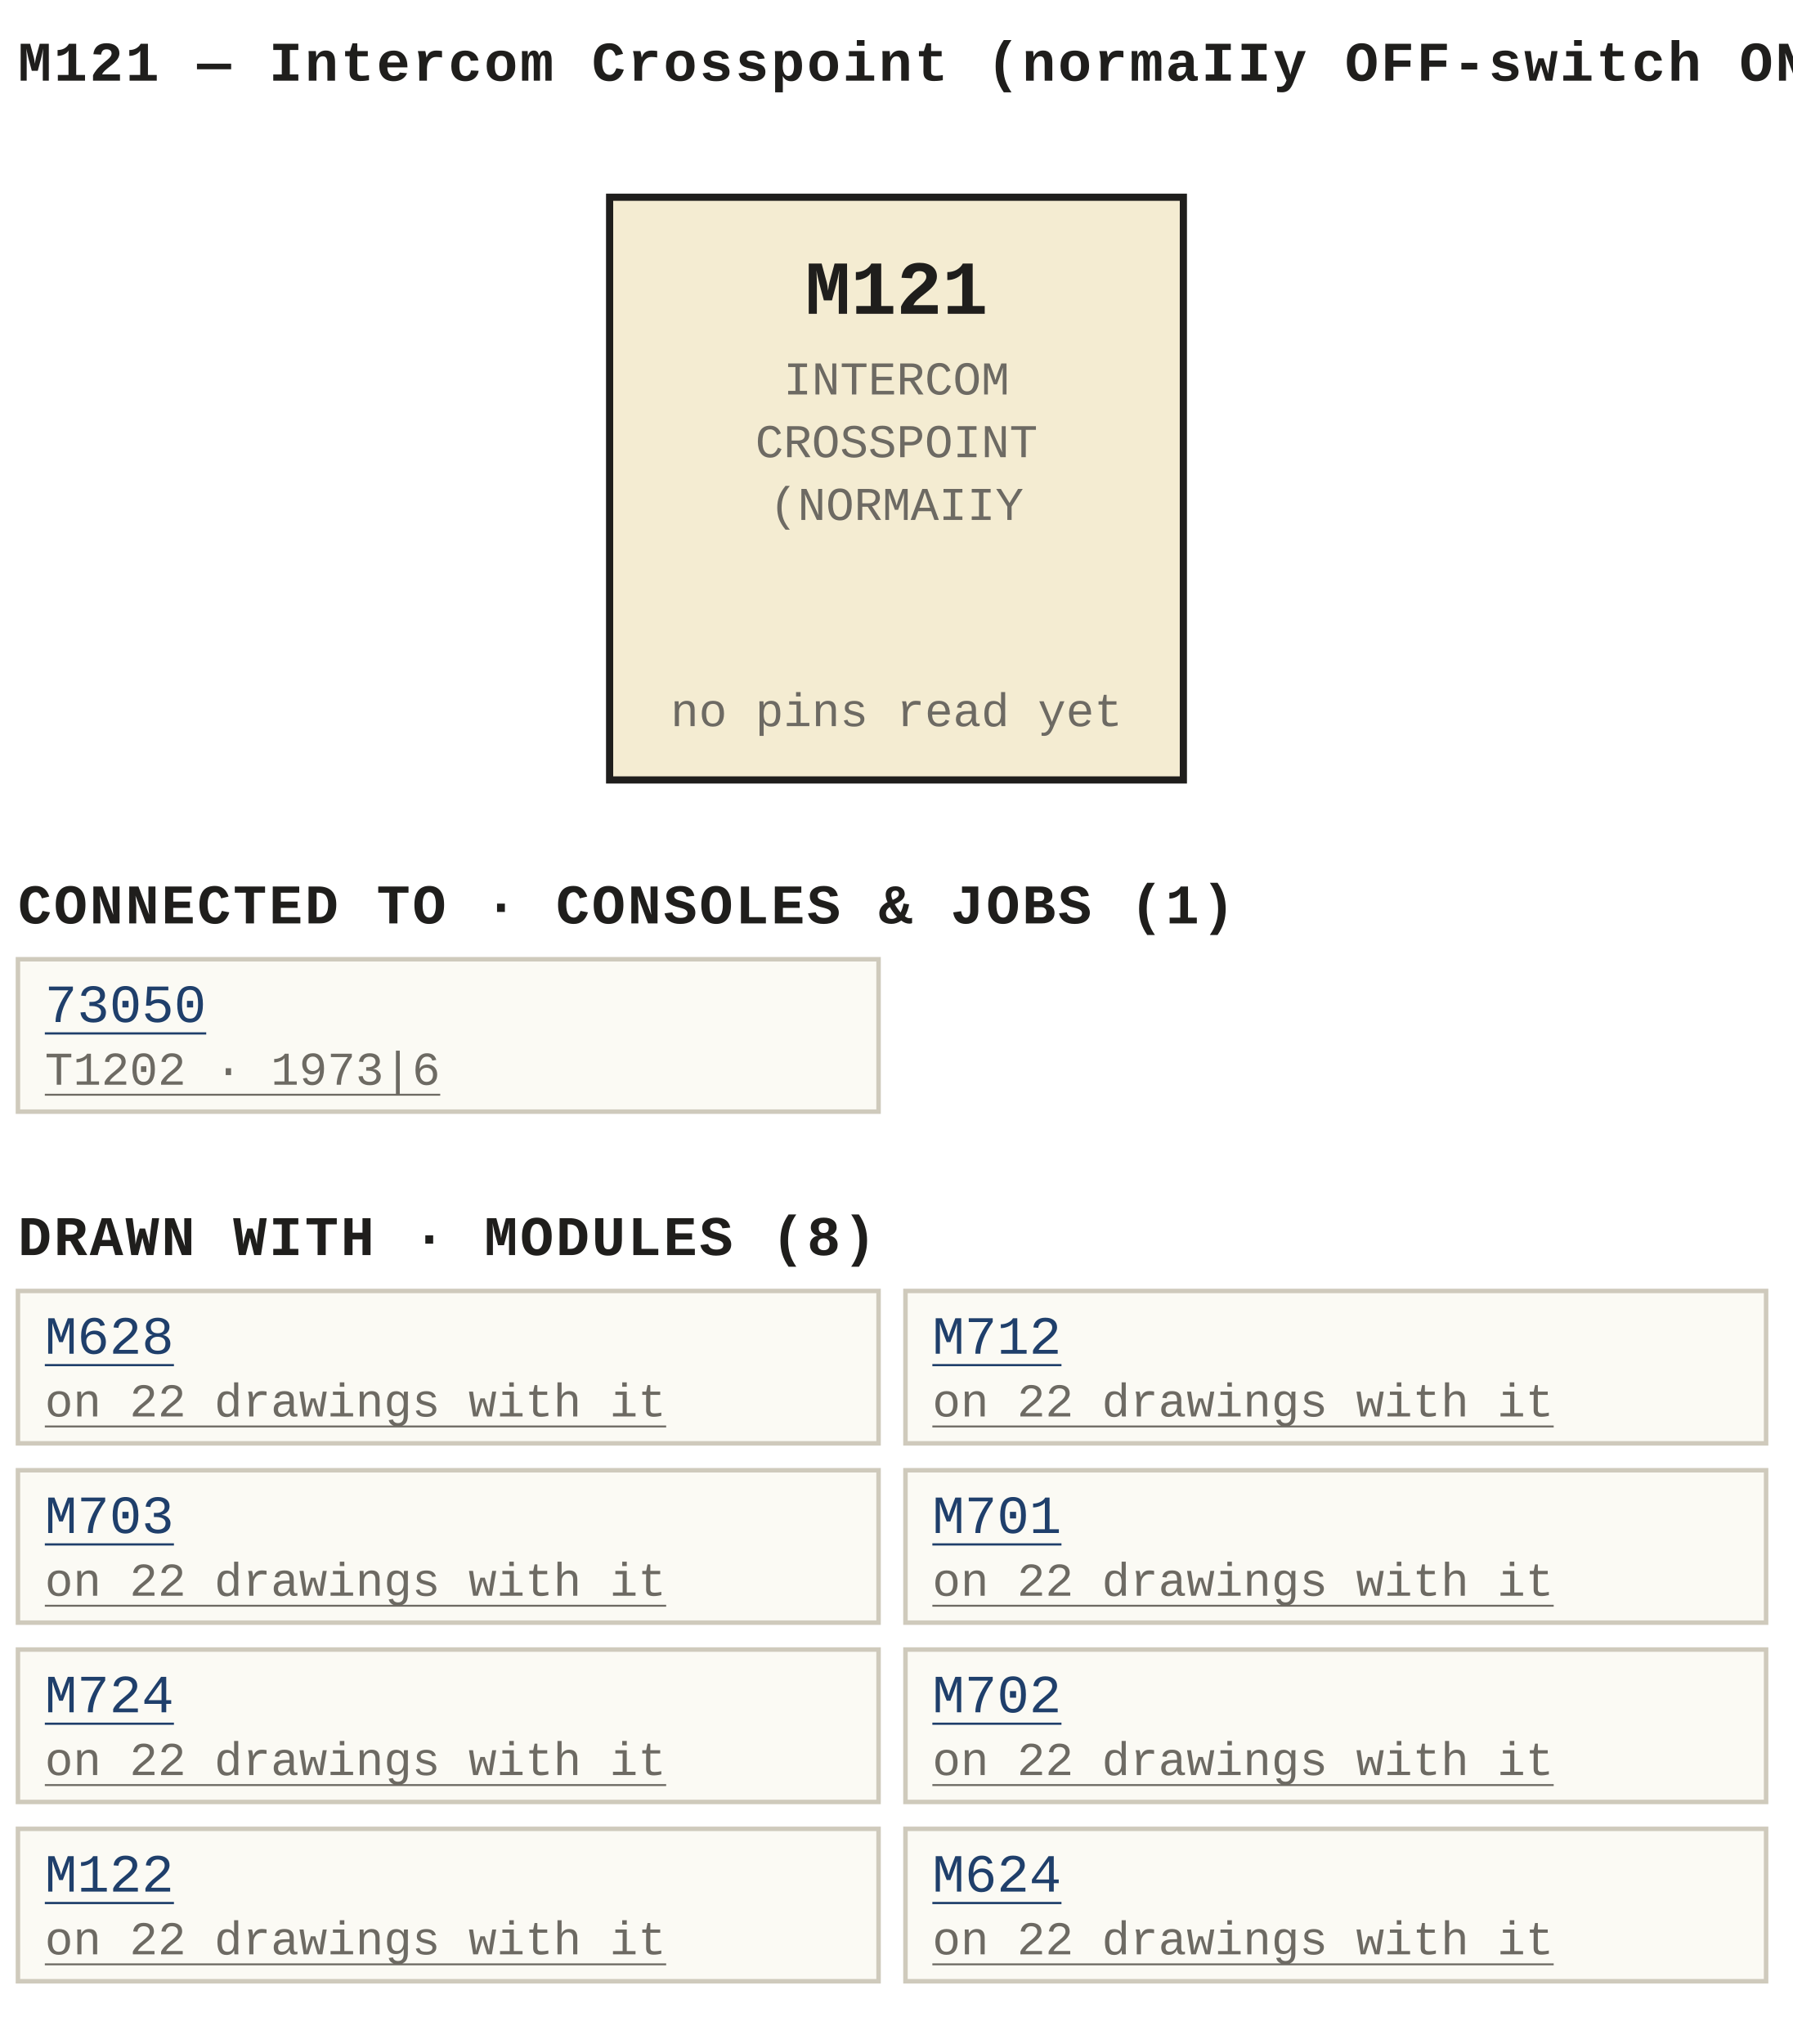
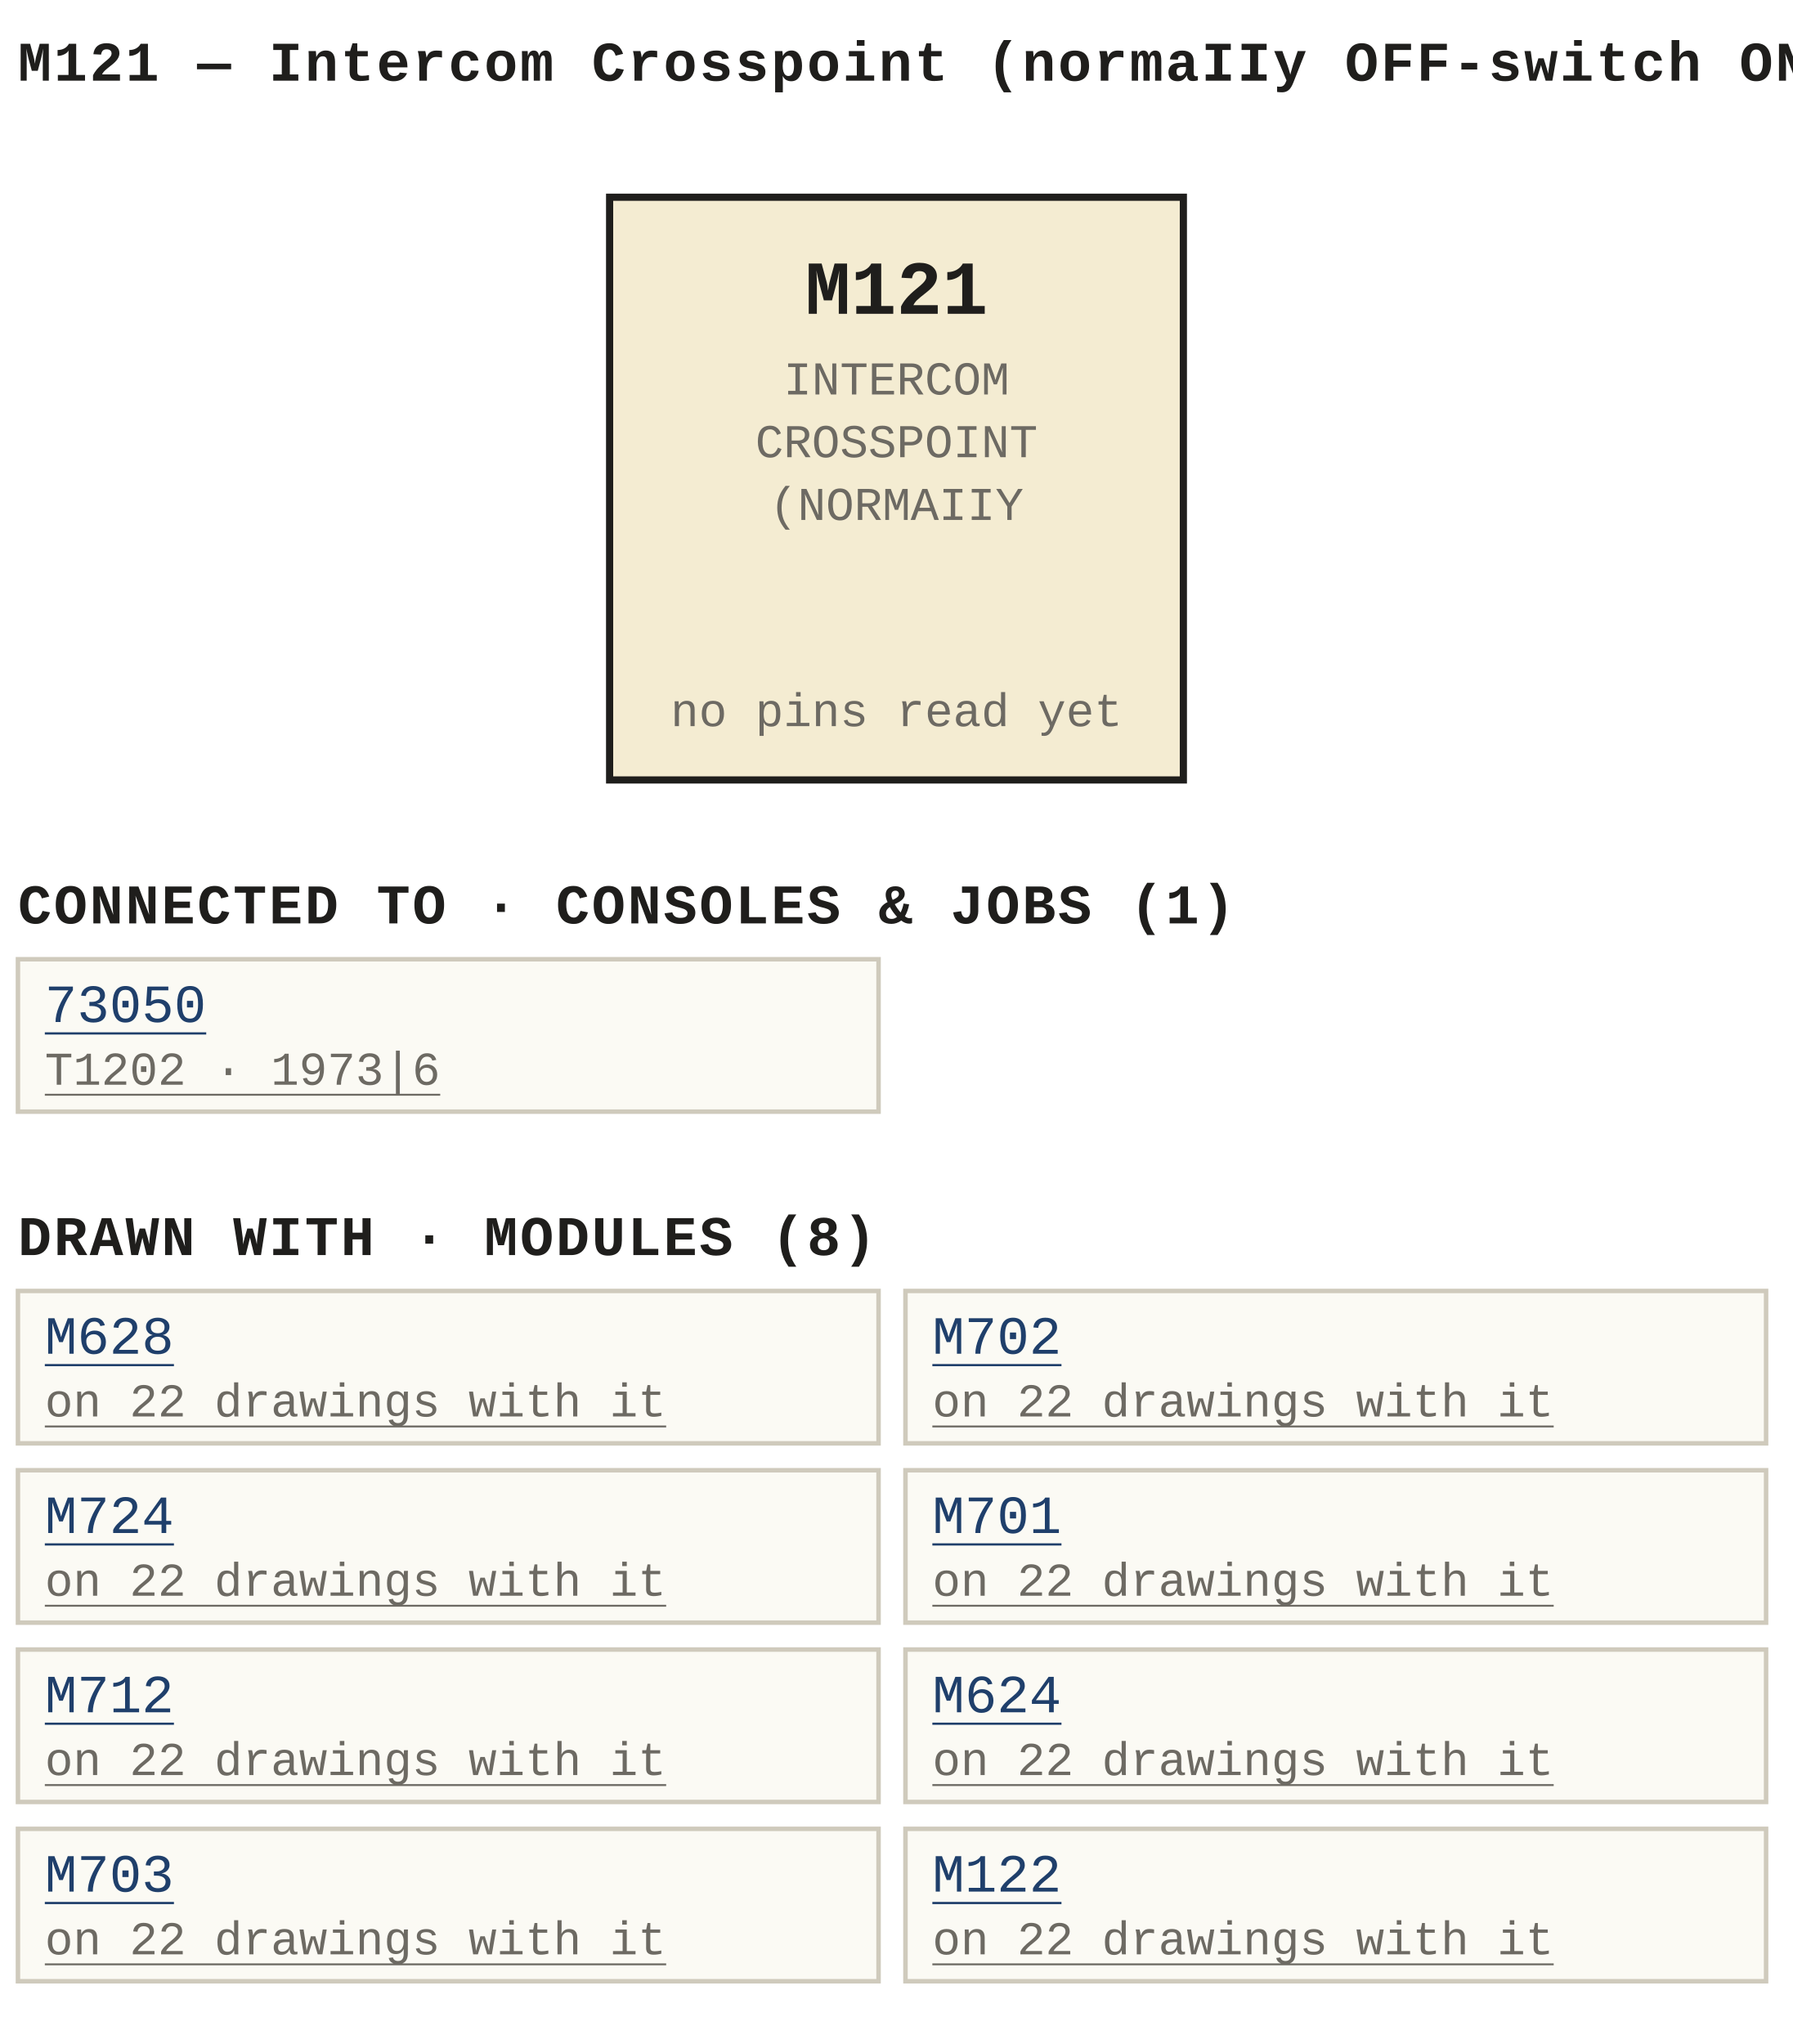
<svg xmlns="http://www.w3.org/2000/svg" class="wp" viewBox="0 0 400 456" width="400" height="456" role="img" aria-label="M121 connections" style="width:100%;max-width:500px;height:auto;background:#fbfaf4">
  <style>.wp text{font-family:"Courier Prime","Courier New",Courier,monospace;fill:#1f1e1c;font-size:12px} .wp .f{fill:#6d6a63;font-size:10.5px} .wp .h{font-size:12.5px;font-weight:700;letter-spacing:.04em} .wp .b{font-size:17px;font-weight:700} .wp a text{fill:#1f3f6b;text-decoration:underline} .wp a:hover rect{fill:#efe9d2}</style>
  <text x="4" y="18" class="h">M121 — Intercom Crosspoint (normaIIy OFF-switch ON)</text>
  <rect x="136" y="44" width="128" height="130" fill="#f4ecd2" stroke="#1f1e1c" stroke-width="1.6" />
  <text x="200.0" y="70" class="b" text-anchor="middle">M121</text>
  <text x="200.0" y="88" class="f" text-anchor="middle">INTERCOM</text>
  <text x="200.0" y="102" class="f" text-anchor="middle">CROSSPOINT</text>
  <text x="200.0" y="116" class="f" text-anchor="middle">(NORMAIIY</text>
  <text x="200.0" y="162" class="f" text-anchor="middle">no pins read yet</text>
  <text x="4" y="206" class="h">CONNECTED TO · CONSOLES &amp; JOBS (1)</text>
  <a href="../../PAGES/Job-73050.html">
    <rect x="4" y="214" width="192" height="34" fill="#fbfaf4" stroke="#cfcabc" />
    <text x="10" y="228">73050</text>
    <text x="10" y="242" class="f">T1202 · 1973|6</text>
  </a>
  <text x="4" y="280" class="h">DRAWN WITH · MODULES (8)</text>
  <a href="../../PAGES/M628.html">
    <rect x="4" y="288" width="192" height="34" fill="#fbfaf4" stroke="#cfcabc" />
    <text x="10" y="302">M628</text>
    <text x="10" y="316" class="f">on 22 drawings with it</text>
  </a>
-   <a href="../../PAGES/M712.html">
+   <a href="../../PAGES/M702.html">
    <rect x="202" y="288" width="192" height="34" fill="#fbfaf4" stroke="#cfcabc" />
-     <text x="208" y="302">M712</text>
+     <text x="208" y="302">M702</text>
    <text x="208" y="316" class="f">on 22 drawings with it</text>
  </a>
-   <a href="../../PAGES/M703.html">
+   <a href="../../PAGES/M724.html">
    <rect x="4" y="328" width="192" height="34" fill="#fbfaf4" stroke="#cfcabc" />
-     <text x="10" y="342">M703</text>
+     <text x="10" y="342">M724</text>
    <text x="10" y="356" class="f">on 22 drawings with it</text>
  </a>
  <a href="../../PAGES/M701.html">
    <rect x="202" y="328" width="192" height="34" fill="#fbfaf4" stroke="#cfcabc" />
    <text x="208" y="342">M701</text>
    <text x="208" y="356" class="f">on 22 drawings with it</text>
  </a>
-   <a href="../../PAGES/M724.html">
+   <a href="../../PAGES/M712.html">
    <rect x="4" y="368" width="192" height="34" fill="#fbfaf4" stroke="#cfcabc" />
-     <text x="10" y="382">M724</text>
+     <text x="10" y="382">M712</text>
    <text x="10" y="396" class="f">on 22 drawings with it</text>
  </a>
-   <a href="../../PAGES/M702.html">
+   <a href="../../PAGES/M624.html">
    <rect x="202" y="368" width="192" height="34" fill="#fbfaf4" stroke="#cfcabc" />
-     <text x="208" y="382">M702</text>
+     <text x="208" y="382">M624</text>
    <text x="208" y="396" class="f">on 22 drawings with it</text>
  </a>
-   <a href="../../PAGES/M122.html">
+   <a href="../../PAGES/M703.html">
    <rect x="4" y="408" width="192" height="34" fill="#fbfaf4" stroke="#cfcabc" />
-     <text x="10" y="422">M122</text>
+     <text x="10" y="422">M703</text>
    <text x="10" y="436" class="f">on 22 drawings with it</text>
  </a>
-   <a href="../../PAGES/M624.html">
+   <a href="../../PAGES/M122.html">
    <rect x="202" y="408" width="192" height="34" fill="#fbfaf4" stroke="#cfcabc" />
-     <text x="208" y="422">M624</text>
+     <text x="208" y="422">M122</text>
    <text x="208" y="436" class="f">on 22 drawings with it</text>
  </a>
</svg>
